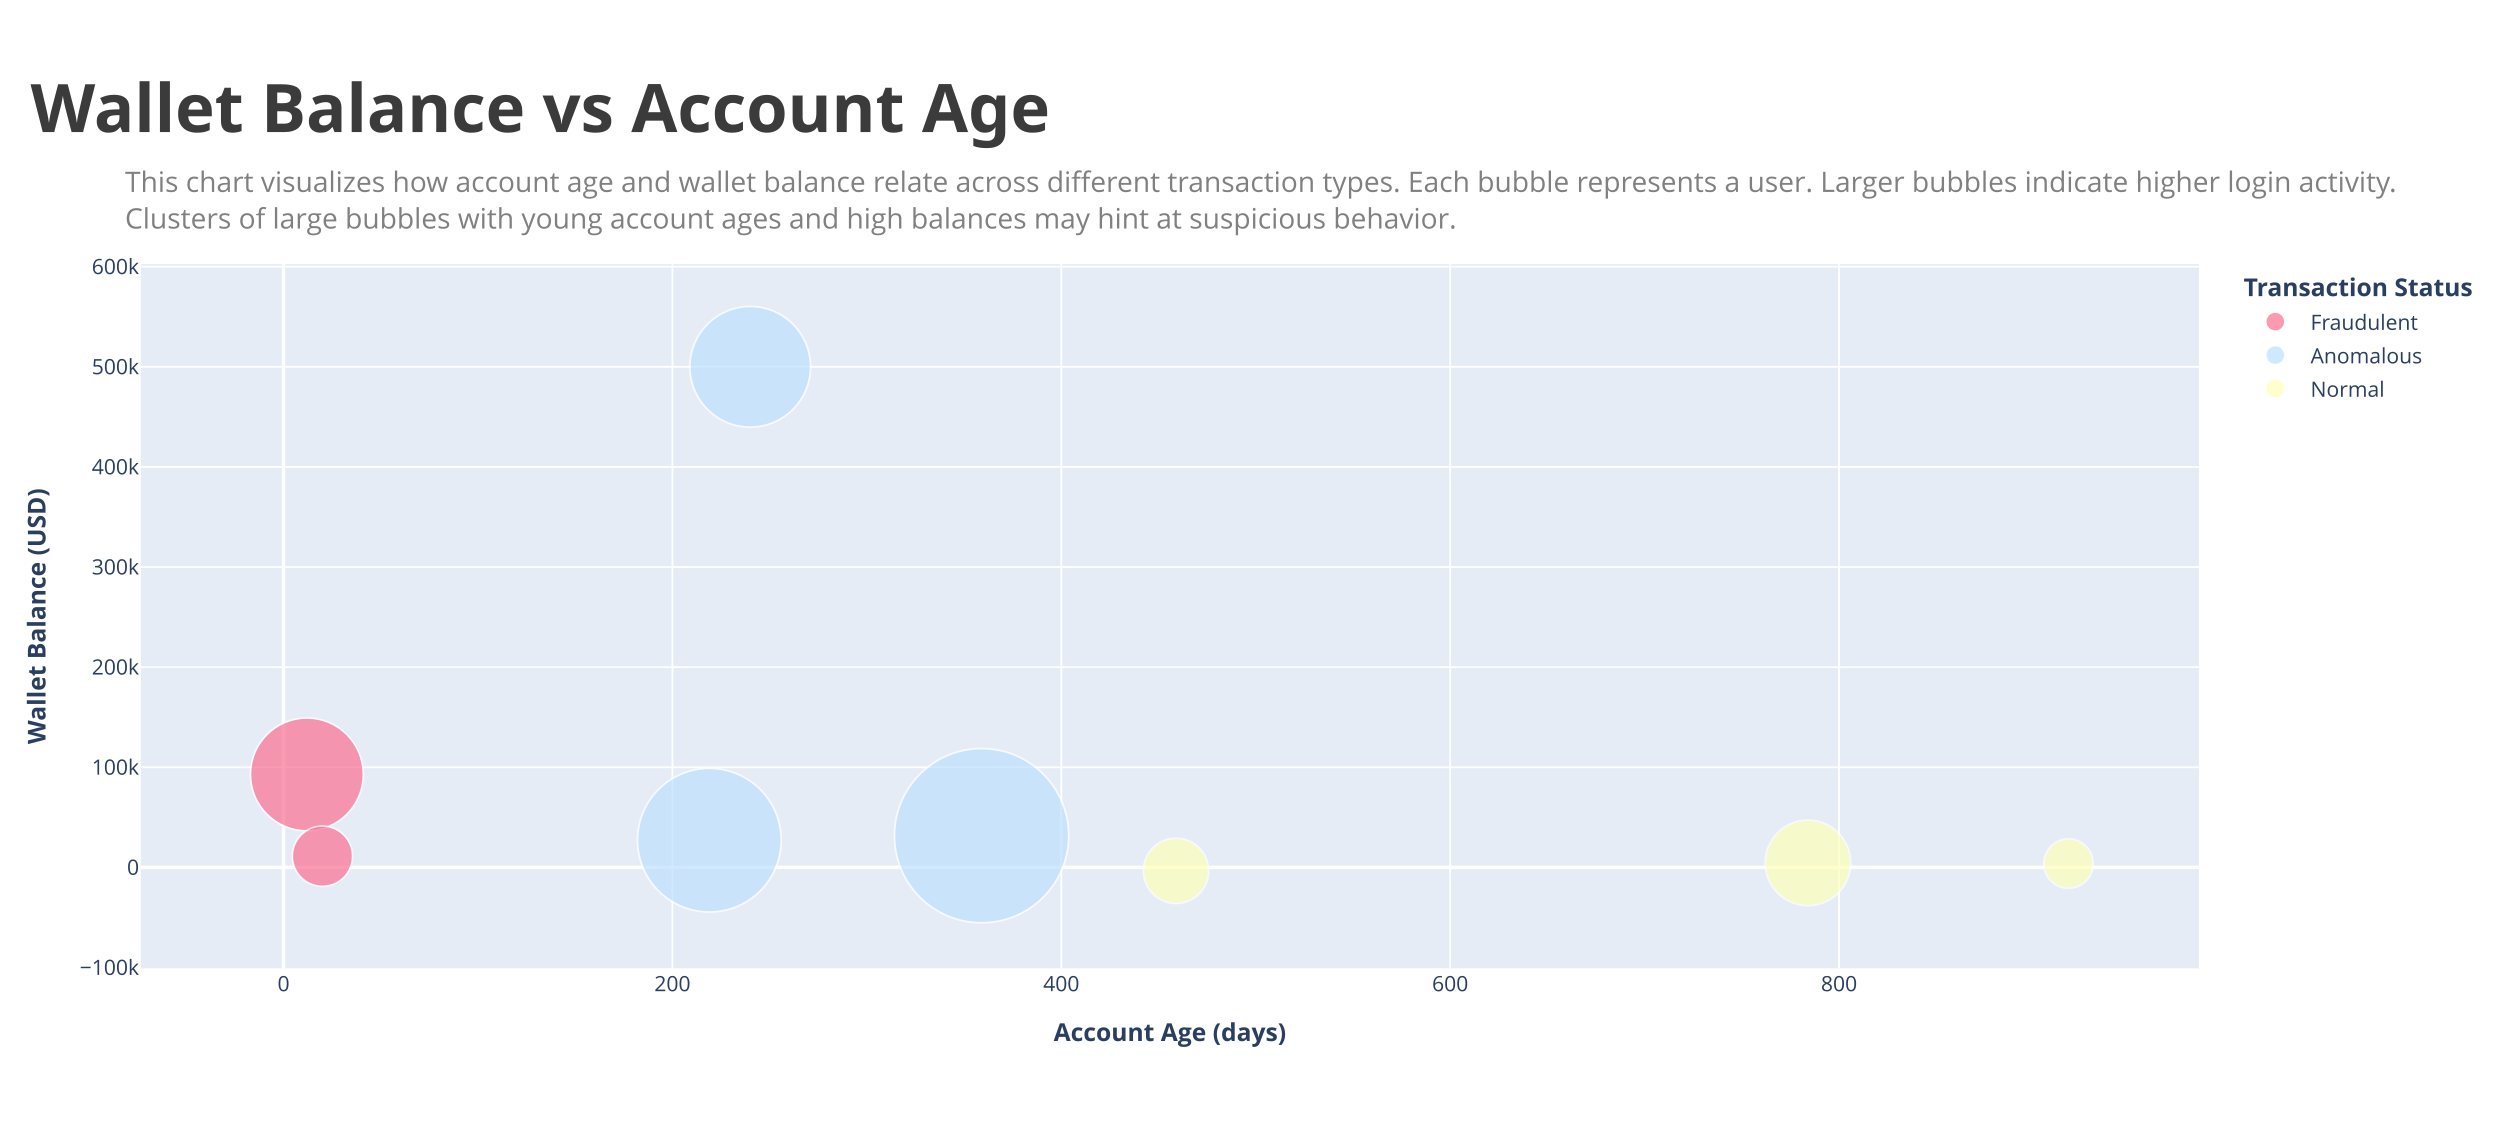
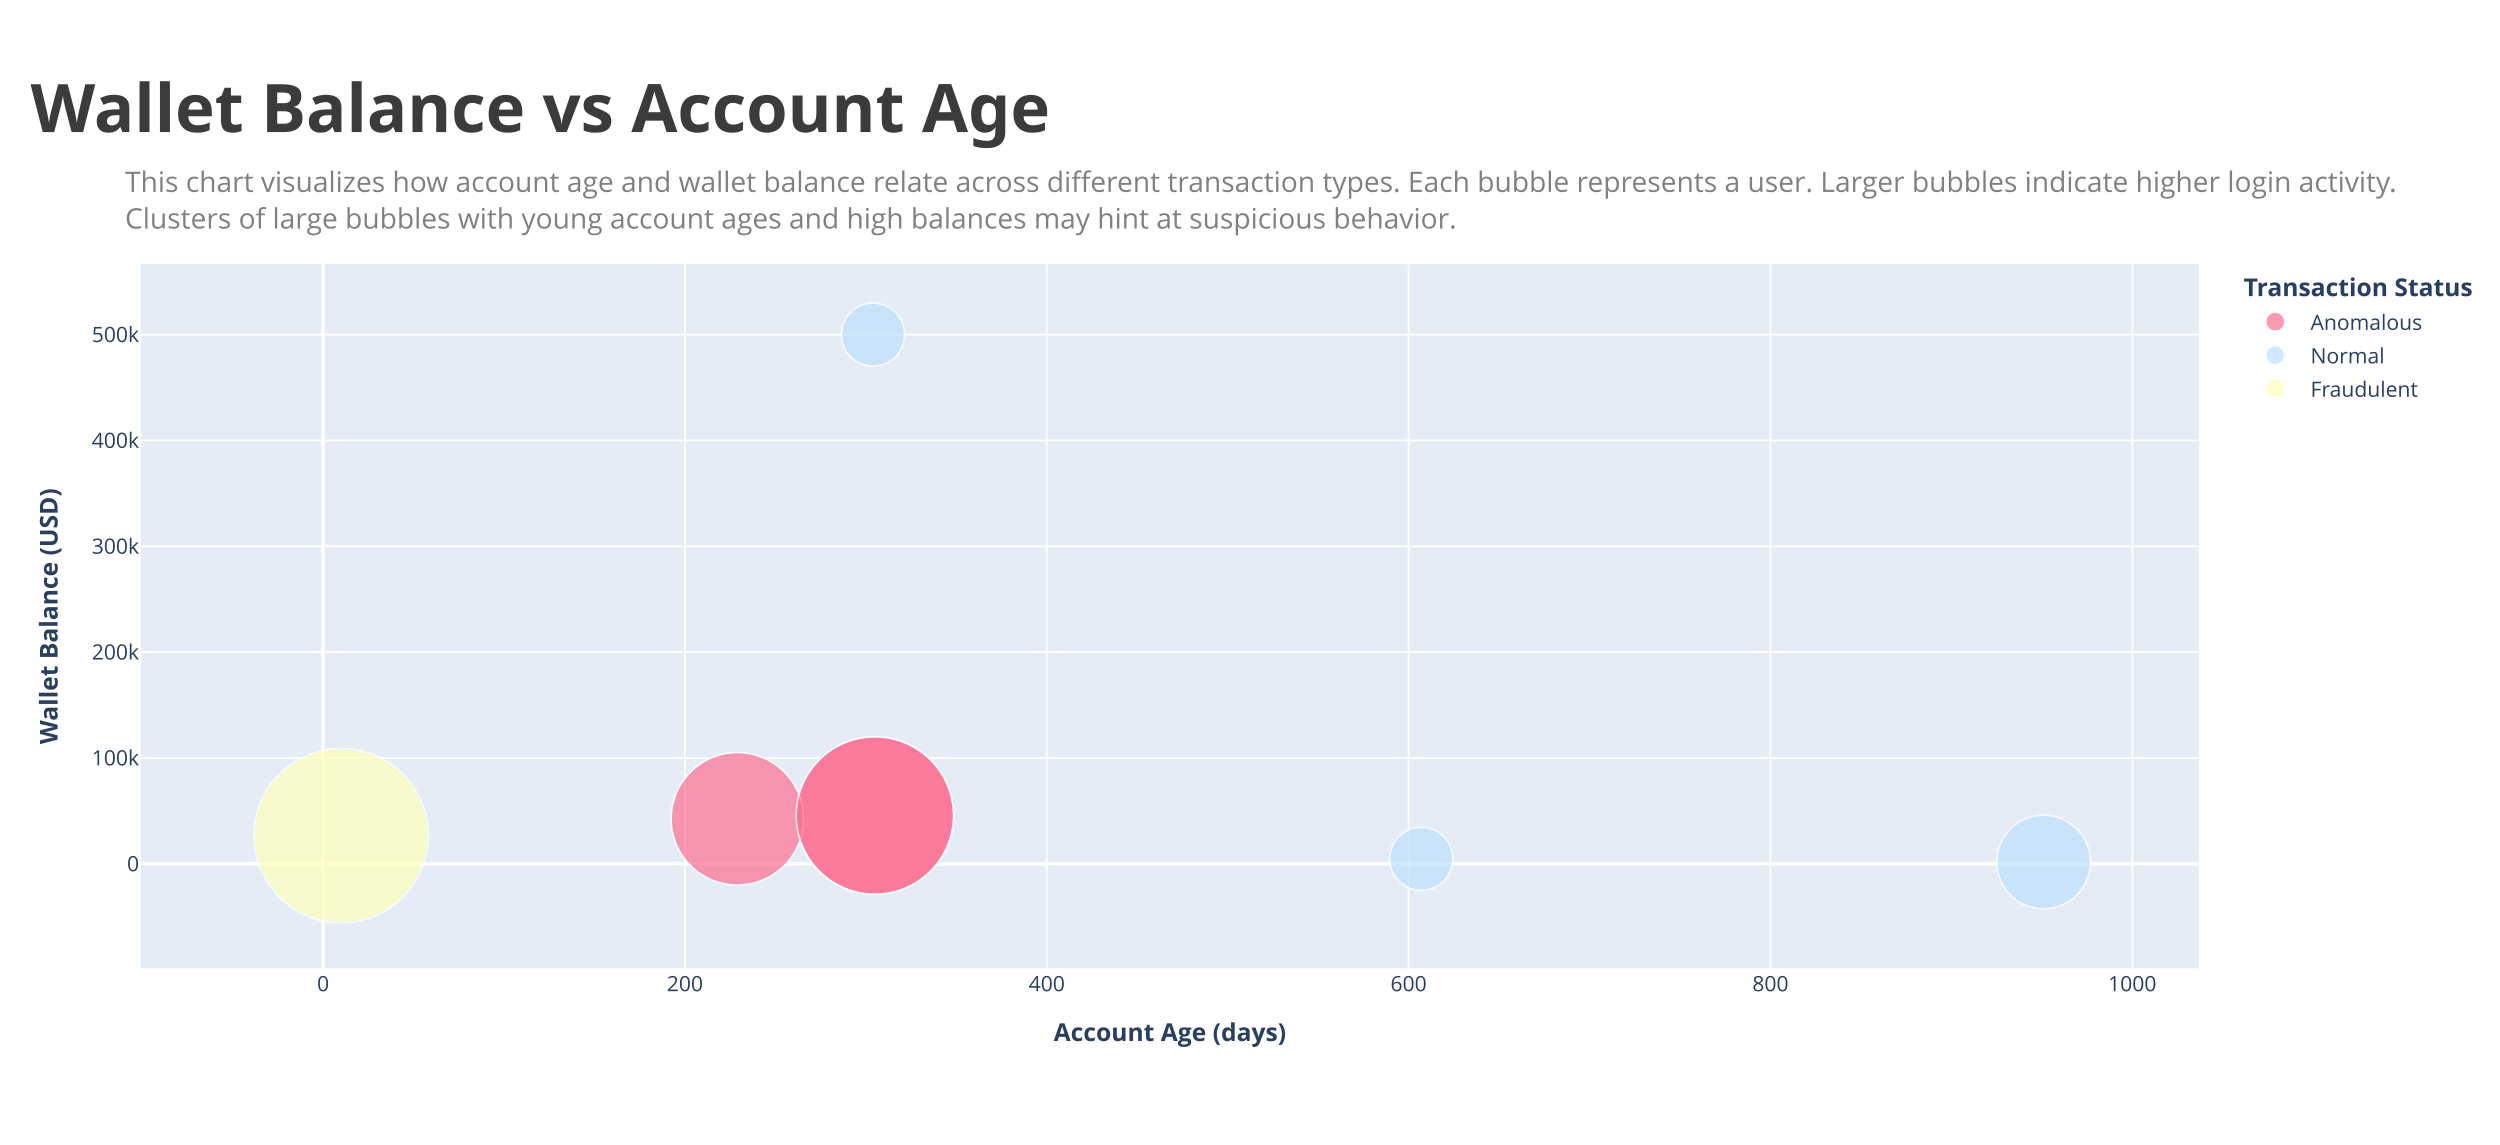
<svg xmlns="http://www.w3.org/2000/svg" class="main-svg" width="1420" height="650" style="" viewBox="0 0 1420 650">
  <rect x="0" y="0" width="1420" height="650" style="fill: rgb(255, 255, 255); fill-opacity: 1;" />
-   <defs id="defs-0d22b2">
+   <defs id="defs-ba3da8">
    <g class="clips">
-       <clipPath id="clip0d22b2xyplot" class="plotclip">
+       <clipPath id="clipba3da8xyplot" class="plotclip">
        <rect width="1169" height="400" />
      </clipPath>
-       <clipPath class="axesclip" id="clip0d22b2x">
+       <clipPath class="axesclip" id="clipba3da8x">
        <rect x="80" y="0" width="1169" height="650" />
      </clipPath>
-       <clipPath class="axesclip" id="clip0d22b2y">
+       <clipPath class="axesclip" id="clipba3da8y">
        <rect x="0" y="150" width="1420" height="400" />
      </clipPath>
-       <clipPath class="axesclip" id="clip0d22b2xy">
+       <clipPath class="axesclip" id="clipba3da8xy">
        <rect x="80" y="150" width="1169" height="400" />
      </clipPath>
    </g>
    <g class="gradients" />
    <g class="patterns" />
  </defs>
  <g class="bglayer">
    <rect class="bg" x="80" y="150" width="1169" height="400" style="fill: rgb(229, 236, 246); fill-opacity: 1; stroke-width: 0;" />
  </g>
  <g class="layer-below">
    <g class="imagelayer" />
    <g class="shapelayer" />
  </g>
  <g class="cartesianlayer">
    <g class="subplot xy">
      <g class="layer-subplot">
        <g class="shapelayer" />
        <g class="imagelayer" />
      </g>
      <g class="minor-gridlayer">
        <g class="x" />
        <g class="y" />
      </g>
      <g class="gridlayer">
        <g class="x">
-           <path class="xgrid crisp" transform="translate(381.94,0)" d="M0,150v400" style="stroke: rgb(255, 255, 255); stroke-opacity: 1; stroke-width: 1px;" />
-           <path class="xgrid crisp" transform="translate(602.82,0)" d="M0,150v400" style="stroke: rgb(255, 255, 255); stroke-opacity: 1; stroke-width: 1px;" />
-           <path class="xgrid crisp" transform="translate(823.7,0)" d="M0,150v400" style="stroke: rgb(255, 255, 255); stroke-opacity: 1; stroke-width: 1px;" />
-           <path class="xgrid crisp" transform="translate(1044.58,0)" d="M0,150v400" style="stroke: rgb(255, 255, 255); stroke-opacity: 1; stroke-width: 1px;" />
+           <path class="xgrid crisp" transform="translate(389.04,0)" d="M0,150v400" style="stroke: rgb(255, 255, 255); stroke-opacity: 1; stroke-width: 1px;" />
+           <path class="xgrid crisp" transform="translate(594.56,0)" d="M0,150v400" style="stroke: rgb(255, 255, 255); stroke-opacity: 1; stroke-width: 1px;" />
+           <path class="xgrid crisp" transform="translate(800.08,0)" d="M0,150v400" style="stroke: rgb(255, 255, 255); stroke-opacity: 1; stroke-width: 1px;" />
+           <path class="xgrid crisp" transform="translate(1005.61,0)" d="M0,150v400" style="stroke: rgb(255, 255, 255); stroke-opacity: 1; stroke-width: 1px;" />
+           <path class="xgrid crisp" transform="translate(1211.13,0)" d="M0,150v400" style="stroke: rgb(255, 255, 255); stroke-opacity: 1; stroke-width: 1px;" />
        </g>
        <g class="y">
-           <path class="ygrid crisp" transform="translate(0,435.81)" d="M80,0h1169" style="stroke: rgb(255, 255, 255); stroke-opacity: 1; stroke-width: 1px;" />
-           <path class="ygrid crisp" transform="translate(0,378.94)" d="M80,0h1169" style="stroke: rgb(255, 255, 255); stroke-opacity: 1; stroke-width: 1px;" />
-           <path class="ygrid crisp" transform="translate(0,322.08)" d="M80,0h1169" style="stroke: rgb(255, 255, 255); stroke-opacity: 1; stroke-width: 1px;" />
-           <path class="ygrid crisp" transform="translate(0,265.21)" d="M80,0h1169" style="stroke: rgb(255, 255, 255); stroke-opacity: 1; stroke-width: 1px;" />
-           <path class="ygrid crisp" transform="translate(0,208.34)" d="M80,0h1169" style="stroke: rgb(255, 255, 255); stroke-opacity: 1; stroke-width: 1px;" />
-           <path class="ygrid crisp" transform="translate(0,151.47)" d="M80,0h1169" style="stroke: rgb(255, 255, 255); stroke-opacity: 1; stroke-width: 1px;" />
+           <path class="ygrid crisp" transform="translate(0,430.54)" d="M80,0h1169" style="stroke: rgb(255, 255, 255); stroke-opacity: 1; stroke-width: 1px;" />
+           <path class="ygrid crisp" transform="translate(0,370.42)" d="M80,0h1169" style="stroke: rgb(255, 255, 255); stroke-opacity: 1; stroke-width: 1px;" />
+           <path class="ygrid crisp" transform="translate(0,310.31)" d="M80,0h1169" style="stroke: rgb(255, 255, 255); stroke-opacity: 1; stroke-width: 1px;" />
+           <path class="ygrid crisp" transform="translate(0,250.19)" d="M80,0h1169" style="stroke: rgb(255, 255, 255); stroke-opacity: 1; stroke-width: 1px;" />
+           <path class="ygrid crisp" transform="translate(0,190.07)" d="M80,0h1169" style="stroke: rgb(255, 255, 255); stroke-opacity: 1; stroke-width: 1px;" />
        </g>
      </g>
      <g class="zerolinelayer">
-         <path class="xzl zl crisp" transform="translate(161.06,0)" d="M0,150v400" style="stroke: rgb(255, 255, 255); stroke-opacity: 1; stroke-width: 2px;" />
-         <path class="yzl zl crisp" transform="translate(0,492.68)" d="M80,0h1169" style="stroke: rgb(255, 255, 255); stroke-opacity: 1; stroke-width: 2px;" />
+         <path class="xzl zl crisp" transform="translate(183.51,0)" d="M0,150v400" style="stroke: rgb(255, 255, 255); stroke-opacity: 1; stroke-width: 2px;" />
+         <path class="yzl zl crisp" transform="translate(0,490.65)" d="M80,0h1169" style="stroke: rgb(255, 255, 255); stroke-opacity: 1; stroke-width: 2px;" />
      </g>
      <g class="layer-between">
        <g class="shapelayer" />
        <g class="imagelayer" />
      </g>
      <path class="xlines-below" />
      <path class="ylines-below" />
      <g class="overlines-below" />
      <g class="xaxislayer-below" />
      <g class="yaxislayer-below" />
      <g class="overaxes-below" />
      <g class="overplot">
-         <g class="xy" transform="translate(80,150)" clip-path="url(#clip0d22b2xyplot)">
+         <g class="xy" transform="translate(80,150)" clip-path="url(#clipba3da8xyplot)">
          <g class="scatterlayer mlayer">
-             <g class="trace scatter trace071ae1" style="stroke-miterlimit: 2; opacity: 1;">
+             <g class="trace scatter tracee2b742" style="stroke-miterlimit: 2; opacity: 1;">
              <g class="fills" />
              <g class="errorbars" />
              <g class="lines" />
              <g class="points">
-                 <path class="point" transform="translate(94.31,289.87)" d="M32.08,0A32.08,32.08 0 1,1 0,-32.08A32.08,32.08 0 0,1 32.08,0Z" style="opacity: 0.7; stroke-width: 1px; fill: rgb(251, 111, 146); fill-opacity: 1; stroke: rgb(255, 255, 255); stroke-opacity: 1;" />
-                 <path class="point" transform="translate(103.15,336.33)" d="M17.15,0A17.15,17.15 0 1,1 0,-17.15A17.15,17.15 0 0,1 17.15,0Z" style="opacity: 0.7; stroke-width: 1px; fill: rgb(251, 111, 146); fill-opacity: 1; stroke: rgb(255, 255, 255); stroke-opacity: 1;" />
+                 <path class="point" transform="translate(416.94,313.21)" d="M44.71,0A44.71,44.71 0 1,1 0,-44.71A44.71,44.71 0 0,1 44.71,0Z" style="opacity: 0.7; stroke-width: 1px; fill: rgb(251, 111, 146); fill-opacity: 1; stroke: rgb(255, 255, 255); stroke-opacity: 1;" />
+                 <path class="point" transform="translate(338.84,315.08)" d="M37.66,0A37.66,37.66 0 1,1 0,-37.66A37.66,37.66 0 0,1 37.66,0Z" style="opacity: 0.7; stroke-width: 1px; fill: rgb(251, 111, 146); fill-opacity: 1; stroke: rgb(255, 255, 255); stroke-opacity: 1;" />
+                 <path class="point" transform="translate(416.94,313.21)" d="M44.71,0A44.71,44.71 0 1,1 0,-44.71A44.71,44.71 0 0,1 44.71,0Z" style="opacity: 0.7; stroke-width: 1px; fill: rgb(251, 111, 146); fill-opacity: 1; stroke: rgb(255, 255, 255); stroke-opacity: 1;" />
              </g>
              <g class="text" />
            </g>
-             <g class="trace scatter tracefa130f" style="stroke-miterlimit: 2; opacity: 1;">
+             <g class="trace scatter trace876b5c" style="stroke-miterlimit: 2; opacity: 1;">
              <g class="fills" />
              <g class="errorbars" />
              <g class="lines" />
              <g class="points">
-                 <path class="point" transform="translate(346.12,58.34)" d="M34.29,0A34.29,34.29 0 1,1 0,-34.29A34.29,34.29 0 0,1 34.29,0Z" style="opacity: 0.7; stroke-width: 1px; fill: rgb(189, 224, 254); fill-opacity: 1; stroke: rgb(255, 255, 255); stroke-opacity: 1;" />
-                 <path class="point" transform="translate(322.92,327.22)" d="M40.82,0A40.82,40.82 0 1,1 0,-40.82A40.82,40.82 0 0,1 40.82,0Z" style="opacity: 0.7; stroke-width: 1px; fill: rgb(189, 224, 254); fill-opacity: 1; stroke: rgb(255, 255, 255); stroke-opacity: 1;" />
-                 <path class="point" transform="translate(477.54,324.66)" d="M49.5,0A49.5,49.5 0 1,1 0,-49.5A49.5,49.5 0 0,1 49.5,0Z" style="opacity: 0.7; stroke-width: 1px; fill: rgb(189, 224, 254); fill-opacity: 1; stroke: rgb(255, 255, 255); stroke-opacity: 1;" />
+                 <path class="point" transform="translate(727.28,337.82)" d="M17.95,0A17.95,17.95 0 1,1 0,-17.95A17.95,17.95 0 0,1 17.95,0Z" style="opacity: 0.7; stroke-width: 1px; fill: rgb(189, 224, 254); fill-opacity: 1; stroke: rgb(255, 255, 255); stroke-opacity: 1;" />
+                 <path class="point" transform="translate(415.91,40.07)" d="M17.95,0A17.95,17.95 0 1,1 0,-17.95A17.95,17.95 0 0,1 17.95,0Z" style="opacity: 0.7; stroke-width: 1px; fill: rgb(189, 224, 254); fill-opacity: 1; stroke: rgb(255, 255, 255); stroke-opacity: 1;" />
+                 <path class="point" transform="translate(1080.78,339.62)" d="M26.63,0A26.63,26.63 0 1,1 0,-26.63A26.63,26.63 0 0,1 26.63,0Z" style="opacity: 0.7; stroke-width: 1px; fill: rgb(189, 224, 254); fill-opacity: 1; stroke: rgb(255, 255, 255); stroke-opacity: 1;" />
              </g>
              <g class="text" />
            </g>
-             <g class="trace scatter tracea6289f" style="stroke-miterlimit: 2; opacity: 1;">
+             <g class="trace scatter trace2a5163" style="stroke-miterlimit: 2; opacity: 1;">
              <g class="fills" />
              <g class="errorbars" />
              <g class="lines" />
              <g class="points">
-                 <path class="point" transform="translate(946.91,340.12)" d="M24.25,0A24.25,24.25 0 1,1 0,-24.25A24.25,24.25 0 0,1 24.25,0Z" style="opacity: 0.7; stroke-width: 1px; fill: rgb(253, 255, 182); fill-opacity: 1; stroke: rgb(255, 255, 255); stroke-opacity: 1;" />
-                 <path class="point" transform="translate(587.98,344.65)" d="M18.52,0A18.52,18.52 0 1,1 0,-18.52A18.52,18.52 0 0,1 18.52,0Z" style="opacity: 0.7; stroke-width: 1px; fill: rgb(253, 255, 182); fill-opacity: 1; stroke: rgb(255, 255, 255); stroke-opacity: 1;" />
-                 <path class="point" transform="translate(1094.9,340.53)" d="M14,0A14,14 0 1,1 0,-14A14,14 0 0,1 14,0Z" style="opacity: 0.7; stroke-width: 1px; fill: rgb(253, 255, 182); fill-opacity: 1; stroke: rgb(255, 255, 255); stroke-opacity: 1;" />
+                 <path class="point" transform="translate(113.79,324.66)" d="M49.5,0A49.5,49.5 0 1,1 0,-49.5A49.5,49.5 0 0,1 49.5,0Z" style="opacity: 0.7; stroke-width: 1px; fill: rgb(253, 255, 182); fill-opacity: 1; stroke: rgb(255, 255, 255); stroke-opacity: 1;" />
              </g>
              <g class="text" />
            </g>
          </g>
        </g>
      </g>
      <path class="xlines-above crisp" d="M0,0" style="fill: none;" />
      <path class="ylines-above crisp" d="M0,0" style="fill: none;" />
      <g class="overlines-above" />
      <g class="xaxislayer-above">
        <g class="xtick">
-           <text text-anchor="middle" x="0" y="563" transform="translate(161.06,0)" style="font-family: 'Open Sans', verdana, arial, sans-serif; font-size: 12px; fill: rgb(42, 63, 95); fill-opacity: 1; white-space: pre; opacity: 1;">0</text>
-         </g>
-         <g class="xtick">
-           <text text-anchor="middle" x="0" y="563" style="font-family: 'Open Sans', verdana, arial, sans-serif; font-size: 12px; fill: rgb(42, 63, 95); fill-opacity: 1; white-space: pre; opacity: 1;" transform="translate(381.94,0)">200</text>
-         </g>
-         <g class="xtick">
-           <text text-anchor="middle" x="0" y="563" style="font-family: 'Open Sans', verdana, arial, sans-serif; font-size: 12px; fill: rgb(42, 63, 95); fill-opacity: 1; white-space: pre; opacity: 1;" transform="translate(602.82,0)">400</text>
-         </g>
-         <g class="xtick">
-           <text text-anchor="middle" x="0" y="563" style="font-family: 'Open Sans', verdana, arial, sans-serif; font-size: 12px; fill: rgb(42, 63, 95); fill-opacity: 1; white-space: pre; opacity: 1;" transform="translate(823.7,0)">600</text>
-         </g>
-         <g class="xtick">
-           <text text-anchor="middle" x="0" y="563" style="font-family: 'Open Sans', verdana, arial, sans-serif; font-size: 12px; fill: rgb(42, 63, 95); fill-opacity: 1; white-space: pre; opacity: 1;" transform="translate(1044.58,0)">800</text>
+           <text text-anchor="middle" x="0" y="563" transform="translate(183.51,0)" style="font-family: 'Open Sans', verdana, arial, sans-serif; font-size: 12px; fill: rgb(42, 63, 95); fill-opacity: 1; white-space: pre; opacity: 1;">0</text>
+         </g>
+         <g class="xtick">
+           <text text-anchor="middle" x="0" y="563" style="font-family: 'Open Sans', verdana, arial, sans-serif; font-size: 12px; fill: rgb(42, 63, 95); fill-opacity: 1; white-space: pre; opacity: 1;" transform="translate(389.04,0)">200</text>
+         </g>
+         <g class="xtick">
+           <text text-anchor="middle" x="0" y="563" style="font-family: 'Open Sans', verdana, arial, sans-serif; font-size: 12px; fill: rgb(42, 63, 95); fill-opacity: 1; white-space: pre; opacity: 1;" transform="translate(594.56,0)">400</text>
+         </g>
+         <g class="xtick">
+           <text text-anchor="middle" x="0" y="563" style="font-family: 'Open Sans', verdana, arial, sans-serif; font-size: 12px; fill: rgb(42, 63, 95); fill-opacity: 1; white-space: pre; opacity: 1;" transform="translate(800.08,0)">600</text>
+         </g>
+         <g class="xtick">
+           <text text-anchor="middle" x="0" y="563" style="font-family: 'Open Sans', verdana, arial, sans-serif; font-size: 12px; fill: rgb(42, 63, 95); fill-opacity: 1; white-space: pre; opacity: 1;" transform="translate(1005.61,0)">800</text>
+         </g>
+         <g class="xtick">
+           <text text-anchor="middle" x="0" y="563" style="font-family: 'Open Sans', verdana, arial, sans-serif; font-size: 12px; fill: rgb(42, 63, 95); fill-opacity: 1; white-space: pre; opacity: 1;" transform="translate(1211.13,0)">1000</text>
        </g>
      </g>
      <g class="yaxislayer-above">
        <g class="ytick">
-           <text text-anchor="end" x="79" y="4.2" transform="translate(0,549.55)" style="font-family: 'Open Sans', verdana, arial, sans-serif; font-size: 12px; fill: rgb(42, 63, 95); fill-opacity: 1; white-space: pre; opacity: 1;">−100k</text>
-         </g>
-         <g class="ytick">
-           <text text-anchor="end" x="79" y="4.2" style="font-family: 'Open Sans', verdana, arial, sans-serif; font-size: 12px; fill: rgb(42, 63, 95); fill-opacity: 1; white-space: pre; opacity: 1;" transform="translate(0,492.68)">0</text>
-         </g>
-         <g class="ytick">
-           <text text-anchor="end" x="79" y="4.2" style="font-family: 'Open Sans', verdana, arial, sans-serif; font-size: 12px; fill: rgb(42, 63, 95); fill-opacity: 1; white-space: pre; opacity: 1;" transform="translate(0,435.81)">100k</text>
-         </g>
-         <g class="ytick">
-           <text text-anchor="end" x="79" y="4.2" style="font-family: 'Open Sans', verdana, arial, sans-serif; font-size: 12px; fill: rgb(42, 63, 95); fill-opacity: 1; white-space: pre; opacity: 1;" transform="translate(0,378.94)">200k</text>
-         </g>
-         <g class="ytick">
-           <text text-anchor="end" x="79" y="4.2" style="font-family: 'Open Sans', verdana, arial, sans-serif; font-size: 12px; fill: rgb(42, 63, 95); fill-opacity: 1; white-space: pre; opacity: 1;" transform="translate(0,322.08)">300k</text>
-         </g>
-         <g class="ytick">
-           <text text-anchor="end" x="79" y="4.2" style="font-family: 'Open Sans', verdana, arial, sans-serif; font-size: 12px; fill: rgb(42, 63, 95); fill-opacity: 1; white-space: pre; opacity: 1;" transform="translate(0,265.21)">400k</text>
-         </g>
-         <g class="ytick">
-           <text text-anchor="end" x="79" y="4.2" style="font-family: 'Open Sans', verdana, arial, sans-serif; font-size: 12px; fill: rgb(42, 63, 95); fill-opacity: 1; white-space: pre; opacity: 1;" transform="translate(0,208.34)">500k</text>
-         </g>
-         <g class="ytick">
-           <text text-anchor="end" x="79" y="4.2" style="font-family: 'Open Sans', verdana, arial, sans-serif; font-size: 12px; fill: rgb(42, 63, 95); fill-opacity: 1; white-space: pre; opacity: 1;" transform="translate(0,151.47)">600k</text>
+           <text text-anchor="end" x="79" y="4.2" transform="translate(0,490.65)" style="font-family: 'Open Sans', verdana, arial, sans-serif; font-size: 12px; fill: rgb(42, 63, 95); fill-opacity: 1; white-space: pre; opacity: 1;">0</text>
+         </g>
+         <g class="ytick">
+           <text text-anchor="end" x="79" y="4.2" style="font-family: 'Open Sans', verdana, arial, sans-serif; font-size: 12px; fill: rgb(42, 63, 95); fill-opacity: 1; white-space: pre; opacity: 1;" transform="translate(0,430.54)">100k</text>
+         </g>
+         <g class="ytick">
+           <text text-anchor="end" x="79" y="4.2" style="font-family: 'Open Sans', verdana, arial, sans-serif; font-size: 12px; fill: rgb(42, 63, 95); fill-opacity: 1; white-space: pre; opacity: 1;" transform="translate(0,370.42)">200k</text>
+         </g>
+         <g class="ytick">
+           <text text-anchor="end" x="79" y="4.2" style="font-family: 'Open Sans', verdana, arial, sans-serif; font-size: 12px; fill: rgb(42, 63, 95); fill-opacity: 1; white-space: pre; opacity: 1;" transform="translate(0,310.31)">300k</text>
+         </g>
+         <g class="ytick">
+           <text text-anchor="end" x="79" y="4.2" style="font-family: 'Open Sans', verdana, arial, sans-serif; font-size: 12px; fill: rgb(42, 63, 95); fill-opacity: 1; white-space: pre; opacity: 1;" transform="translate(0,250.19)">400k</text>
+         </g>
+         <g class="ytick">
+           <text text-anchor="end" x="79" y="4.2" style="font-family: 'Open Sans', verdana, arial, sans-serif; font-size: 12px; fill: rgb(42, 63, 95); fill-opacity: 1; white-space: pre; opacity: 1;" transform="translate(0,190.07)">500k</text>
        </g>
      </g>
      <g class="overaxes-above" />
    </g>
  </g>
  <g class="polarlayer" />
  <g class="smithlayer" />
  <g class="ternarylayer" />
  <g class="geolayer" />
  <g class="funnelarealayer" />
  <g class="pielayer" />
  <g class="iciclelayer" />
  <g class="treemaplayer" />
  <g class="sunburstlayer" />
  <g class="glimages" />
-   <defs id="topdefs-0d22b2">
+   <defs id="topdefs-ba3da8">
    <g class="clips" />
-     <clipPath id="legend0d22b2">
+     <clipPath id="legendba3da8">
      <rect width="136" height="86" x="0" y="0" />
    </clipPath>
  </defs>
  <g class="layer-above">
    <g class="imagelayer" />
    <g class="shapelayer" />
  </g>
  <g class="infolayer">
    <g class="legend" pointer-events="all" transform="translate(1272.38,150)">
      <rect class="bg" shape-rendering="crispEdges" style="stroke: rgb(68, 68, 68); stroke-opacity: 1; fill: rgb(255, 255, 255); fill-opacity: 1; stroke-width: 0px;" width="136" height="86" x="0" y="0" />
-       <g class="scrollbox" transform="" clip-path="url(#legend0d22b2)">
+       <g class="scrollbox" transform="" clip-path="url(#legendba3da8)">
        <text class="legendtitletext" text-anchor="start" x="2" y="18.2" style="font-family: 'Open Sans', verdana, arial, sans-serif; font-size: 14px; fill: rgb(42, 63, 95); fill-opacity: 1; white-space: pre;">
          <tspan style="font-weight:bold">Transaction Status</tspan>
        </text>
        <g class="groups" transform="">
          <g class="traces" transform="translate(0,32.7)" style="opacity: 1;">
-             <text class="legendtext" text-anchor="start" x="40" y="4.68" style="font-family: 'Open Sans', verdana, arial, sans-serif; font-size: 12px; fill: rgb(42, 63, 95); fill-opacity: 1; white-space: pre;">Fraudulent</text>
+             <text class="legendtext" text-anchor="start" x="40" y="4.68" style="font-family: 'Open Sans', verdana, arial, sans-serif; font-size: 12px; fill: rgb(42, 63, 95); fill-opacity: 1; white-space: pre;">Anomalous</text>
            <g class="layers" style="opacity: 1;">
              <g class="legendfill" />
              <g class="legendlines" />
              <g class="legendsymbols">
                <g class="legendpoints">
                  <path class="scatterpts" transform="translate(20,0)" d="M6,0A6,6 0 1,1 0,-6A6,6 0 0,1 6,0Z" style="opacity: 0.7; stroke-width: 2px; fill: rgb(251, 111, 146); fill-opacity: 1; stroke: rgb(255, 255, 255); stroke-opacity: 1;" />
                </g>
              </g>
            </g>
            <rect class="legendtoggle" x="0" y="-9.5" width="103.562" height="19" style="fill: rgb(0, 0, 0); fill-opacity: 0;" />
          </g>
        </g>
        <g class="groups" transform="">
          <g class="traces" transform="translate(0,51.7)" style="opacity: 1;">
-             <text class="legendtext" text-anchor="start" x="40" y="4.68" style="font-family: 'Open Sans', verdana, arial, sans-serif; font-size: 12px; fill: rgb(42, 63, 95); fill-opacity: 1; white-space: pre;">Anomalous</text>
+             <text class="legendtext" text-anchor="start" x="40" y="4.68" style="font-family: 'Open Sans', verdana, arial, sans-serif; font-size: 12px; fill: rgb(42, 63, 95); fill-opacity: 1; white-space: pre;">Normal</text>
            <g class="layers" style="opacity: 1;">
              <g class="legendfill" />
              <g class="legendlines" />
              <g class="legendsymbols">
                <g class="legendpoints">
                  <path class="scatterpts" transform="translate(20,0)" d="M6,0A6,6 0 1,1 0,-6A6,6 0 0,1 6,0Z" style="opacity: 0.7; stroke-width: 2px; fill: rgb(189, 224, 254); fill-opacity: 1; stroke: rgb(255, 255, 255); stroke-opacity: 1;" />
                </g>
              </g>
            </g>
            <rect class="legendtoggle" x="0" y="-9.5" width="103.562" height="19" style="fill: rgb(0, 0, 0); fill-opacity: 0;" />
          </g>
        </g>
        <g class="groups" transform="">
          <g class="traces" transform="translate(0,70.7)" style="opacity: 1;">
-             <text class="legendtext" text-anchor="start" x="40" y="4.68" style="font-family: 'Open Sans', verdana, arial, sans-serif; font-size: 12px; fill: rgb(42, 63, 95); fill-opacity: 1; white-space: pre;">Normal</text>
+             <text class="legendtext" text-anchor="start" x="40" y="4.68" style="font-family: 'Open Sans', verdana, arial, sans-serif; font-size: 12px; fill: rgb(42, 63, 95); fill-opacity: 1; white-space: pre;">Fraudulent</text>
            <g class="layers" style="opacity: 1;">
              <g class="legendfill" />
              <g class="legendlines" />
              <g class="legendsymbols">
                <g class="legendpoints">
                  <path class="scatterpts" transform="translate(20,0)" d="M6,0A6,6 0 1,1 0,-6A6,6 0 0,1 6,0Z" style="opacity: 0.7; stroke-width: 2px; fill: rgb(253, 255, 182); fill-opacity: 1; stroke: rgb(255, 255, 255); stroke-opacity: 1;" />
                </g>
              </g>
            </g>
            <rect class="legendtoggle" x="0" y="-9.5" width="103.562" height="19" style="fill: rgb(0, 0, 0); fill-opacity: 0;" />
          </g>
        </g>
      </g>
      <rect class="scrollbar" rx="20" ry="3" width="0" height="0" x="0" y="0" style="fill: rgb(128, 139, 164); fill-opacity: 1;" />
    </g>
    <g class="g-gtitle">
      <text class="gtitle" x="596.4" y="75" text-anchor="end" dy="0em" style="opacity: 1; font-family: Outfit; font-size: 38px; fill: rgb(59, 59, 59); fill-opacity: 1; white-space: pre;">
        <tspan style="font-weight:bold">Wallet Balance vs Account Age</tspan>
      </text>
    </g>
    <g class="g-xtitle">
      <text class="xtitle" x="664.5" y="591.3" text-anchor="middle" style="opacity: 1; font-family: 'Open Sans', verdana, arial, sans-serif; font-size: 14px; fill: rgb(42, 63, 95); fill-opacity: 1; white-space: pre;">
        <tspan style="font-weight:bold">Account Age (days)</tspan>
      </text>
    </g>
    <g class="g-ytitle">
-       <text class="ytitle" transform="rotate(-90,25.85,350)" x="25.85" y="350" text-anchor="middle" style="opacity: 1; font-family: 'Open Sans', verdana, arial, sans-serif; font-size: 14px; fill: rgb(42, 63, 95); fill-opacity: 1; white-space: pre;">
+       <text class="ytitle" transform="rotate(-90,32.70938,350)" x="32.709" y="350" text-anchor="middle" style="opacity: 1; font-family: 'Open Sans', verdana, arial, sans-serif; font-size: 14px; fill: rgb(42, 63, 95); fill-opacity: 1; white-space: pre;">
        <tspan style="font-weight:bold">Wallet Balance (USD)</tspan>
      </text>
    </g>
    <g class="annotation" data-index="0" style="opacity: 1;">
      <g class="annotation-text-g" transform="rotate(0,717.4,113.5)">
        <g class="cursor-pointer" transform="translate(69,90)">
          <rect class="bg" x="0.5" y="0.5" width="1296" height="46" style="stroke-width: 1px; stroke: rgb(0, 0, 0); stroke-opacity: 0; fill: rgb(0, 0, 0); fill-opacity: 0;" />
          <text class="annotation-text" text-anchor="start" x="2" y="19" style="font-family: 'Open Sans'; font-size: 16px; fill: rgb(128, 128, 128); fill-opacity: 1; white-space: pre;">
            <tspan class="line" dy="0em" x="2" y="19">This chart visualizes how account age and wallet balance relate across different transaction types. Each bubble represents a user. Larger bubbles indicate higher login activity.</tspan>
            <tspan class="line" dy="1.3em" x="2" y="19">Clusters of large bubbles with young account ages and high balances may hint at suspicious behavior.</tspan>
          </text>
        </g>
      </g>
    </g>
  </g>
</svg>
